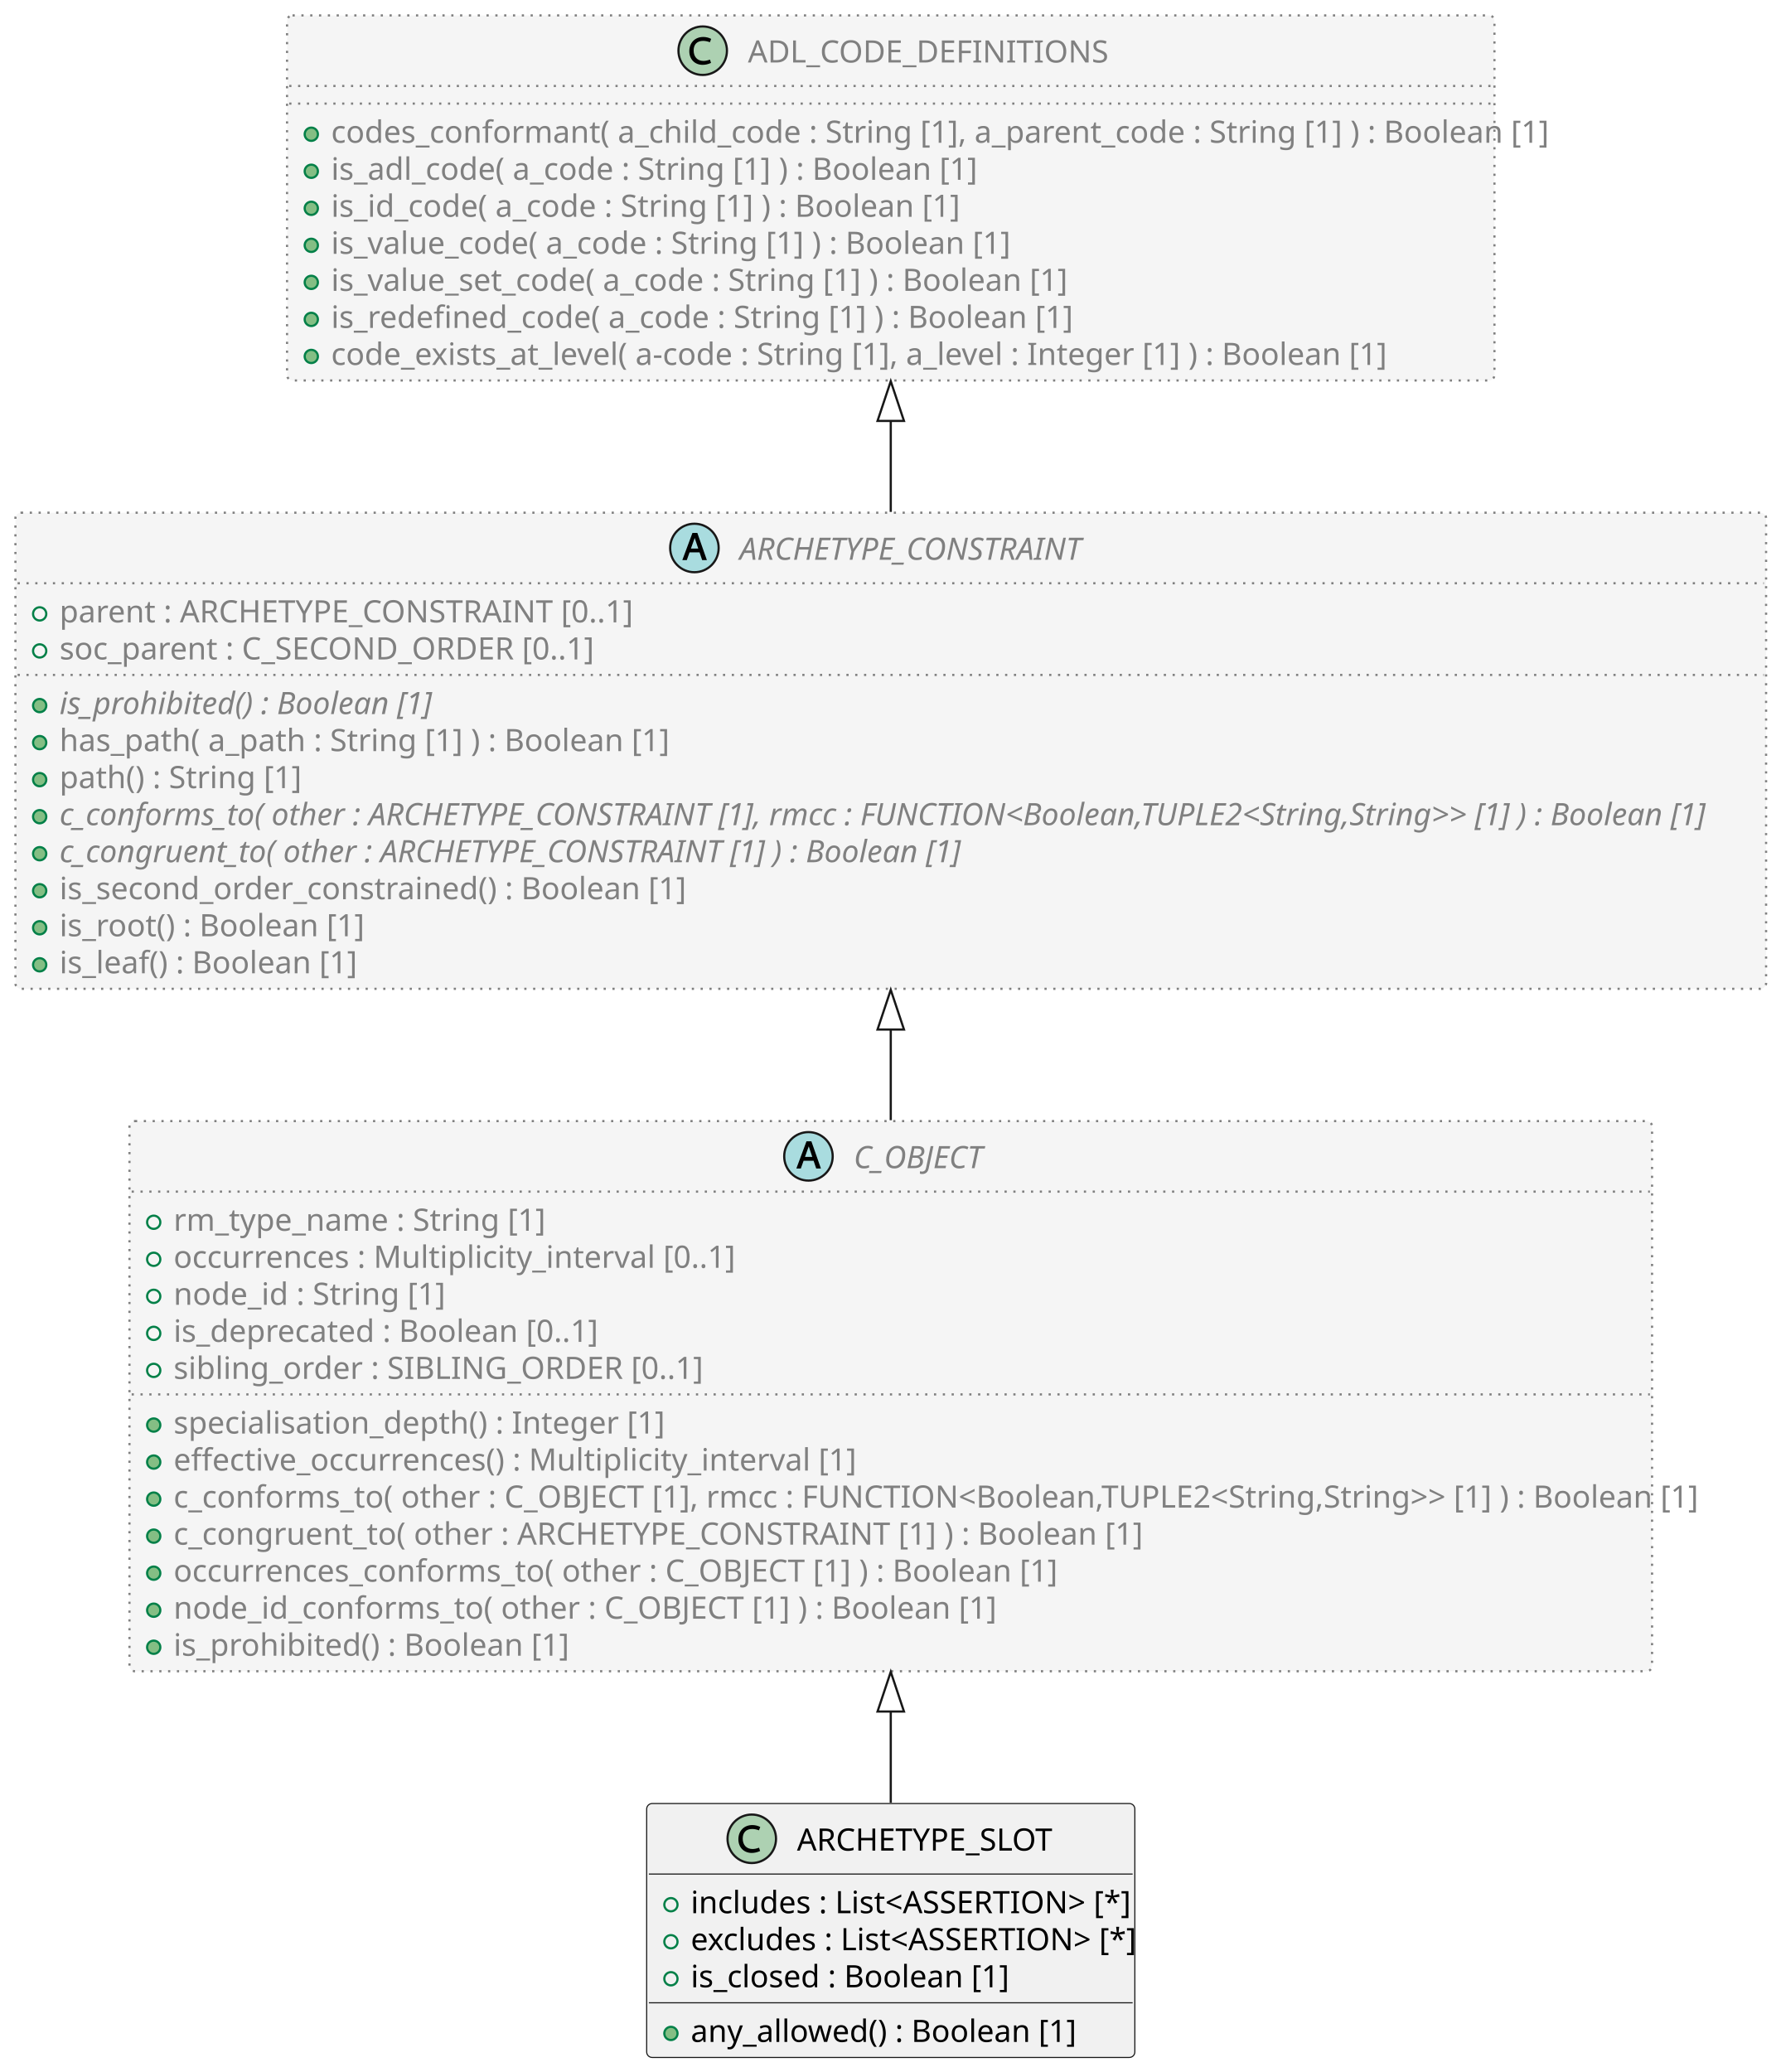
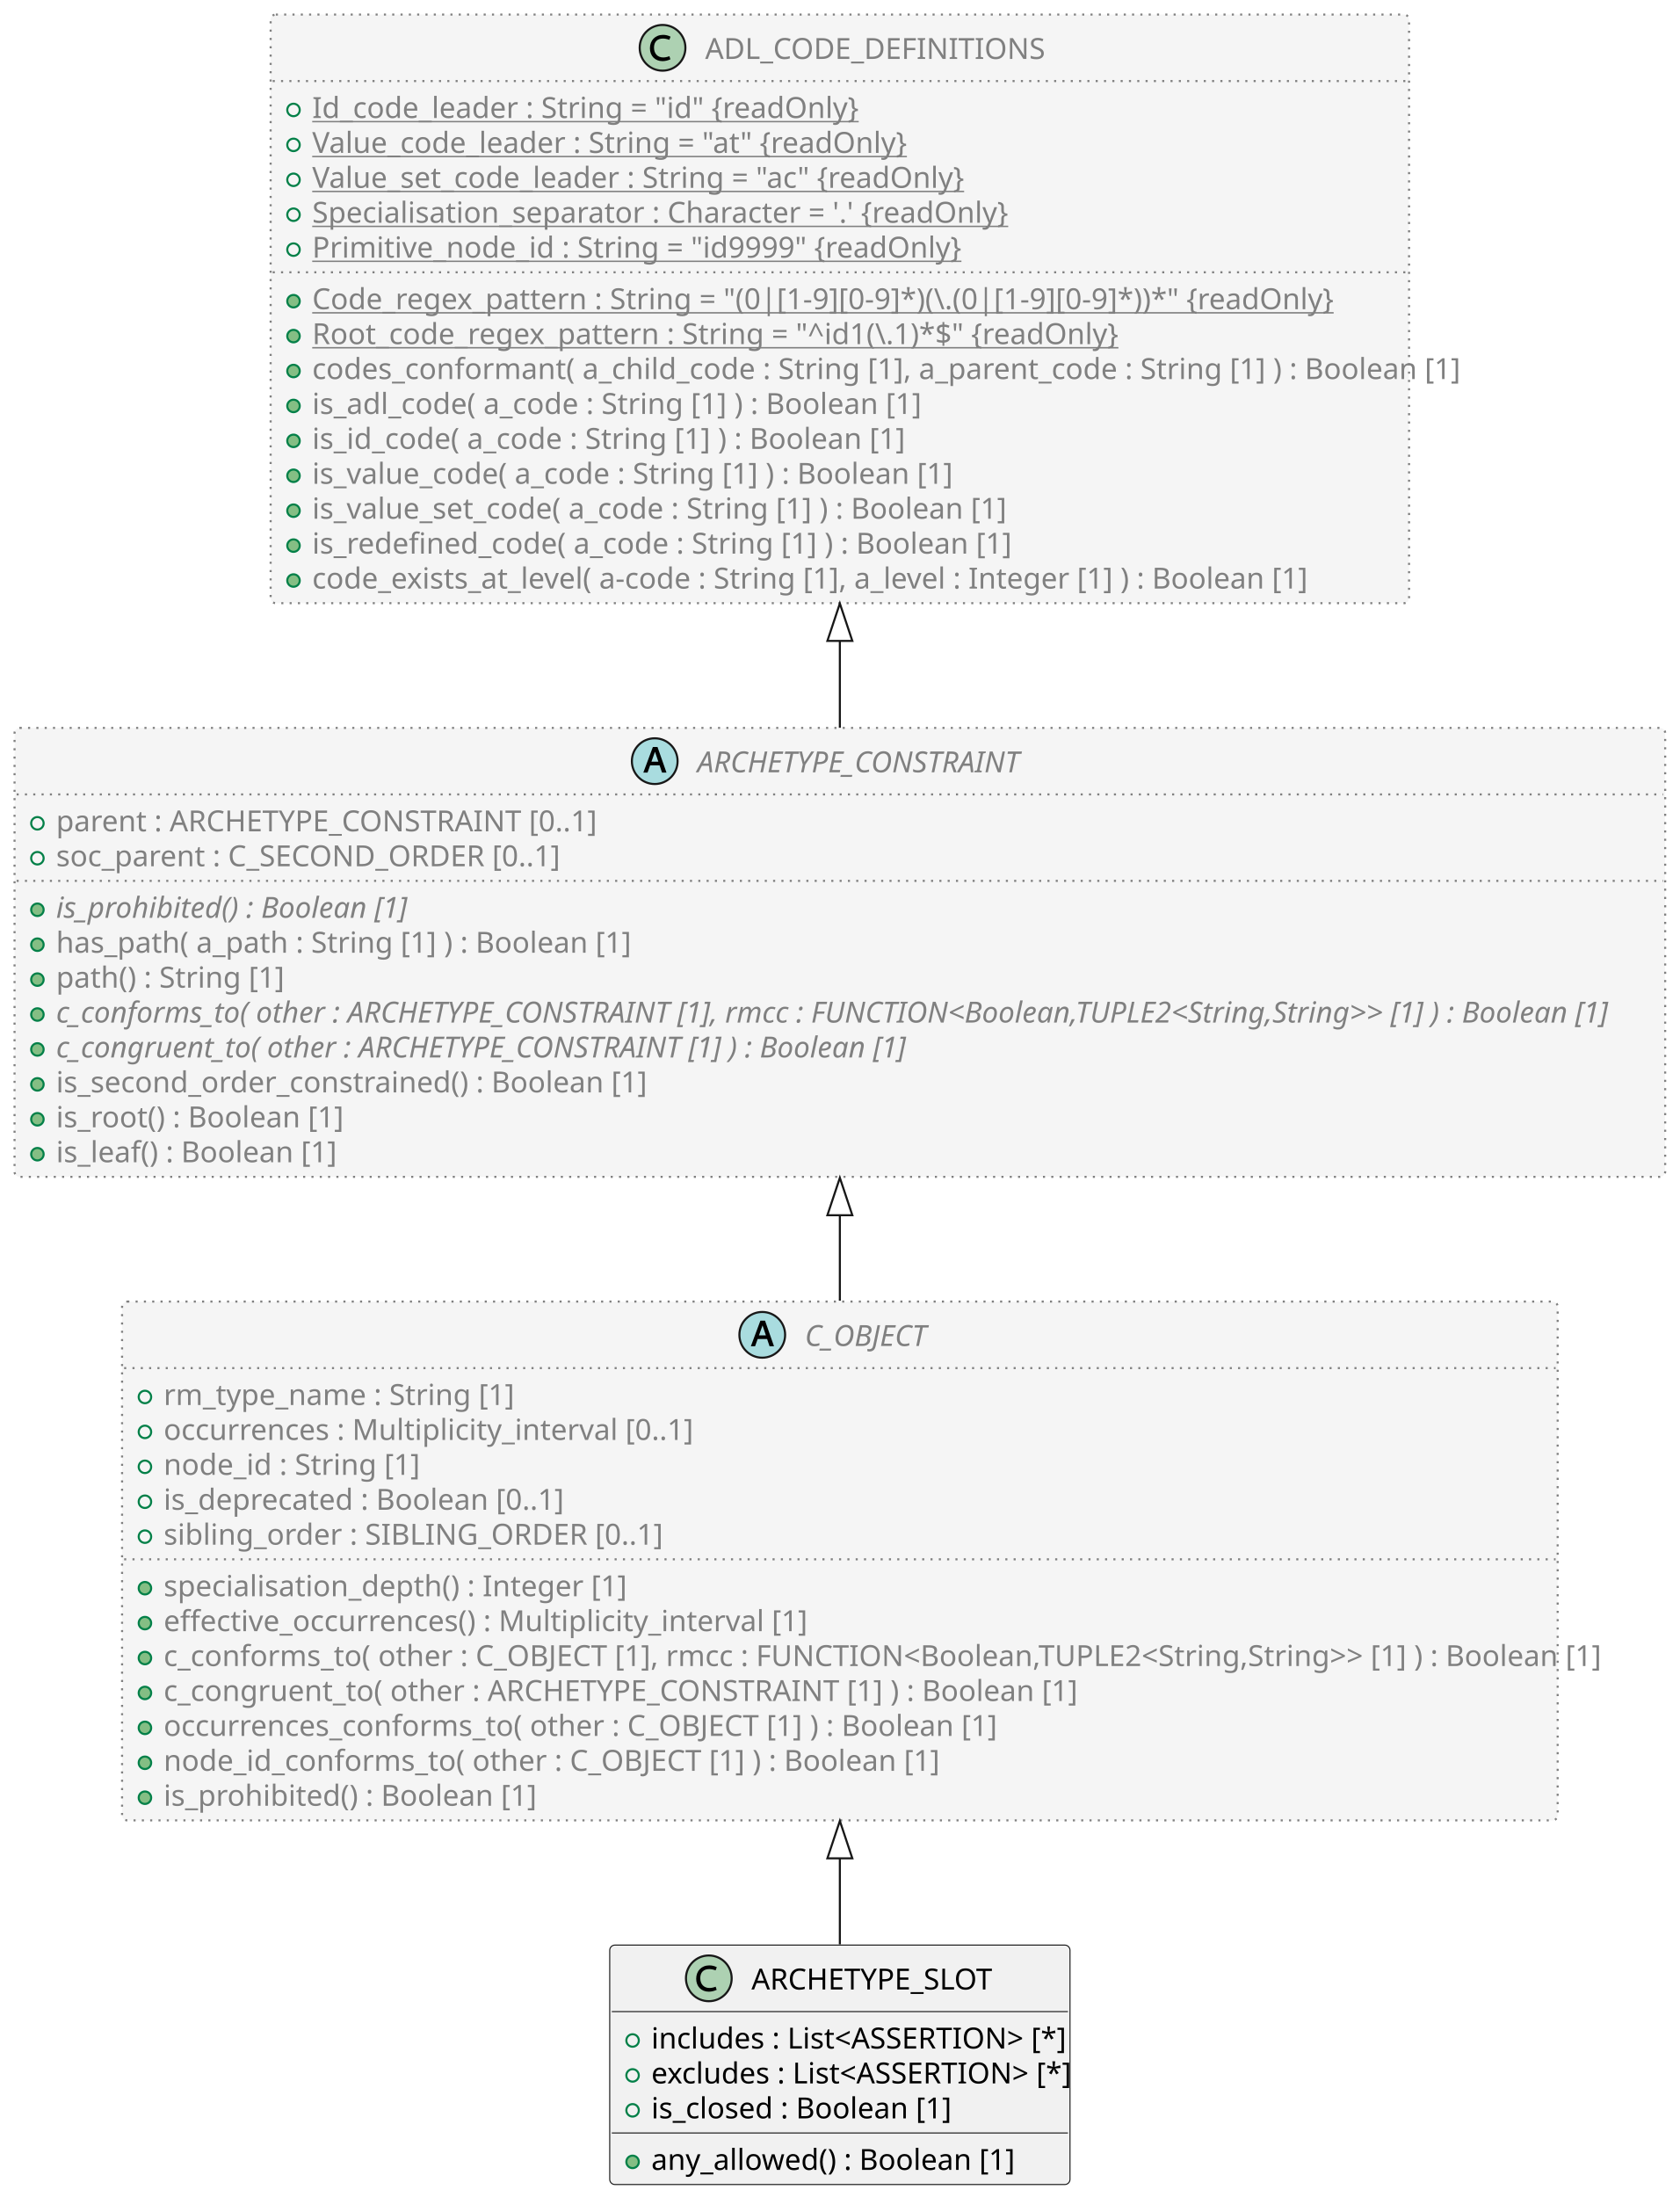
- <svg xmlns="http://www.w3.org/2000/svg" contentStyleType="text/css" data-diagram-type="CLASS" height="940px" preserveAspectRatio="none" style="width:808px;height:940px;background:#FFFFFF;" version="1.1" viewBox="0 0 808 940" width="808px" zoomAndPan="magnify">
+ <svg xmlns="http://www.w3.org/2000/svg" contentStyleType="text/css" data-diagram-type="CLASS" height="1057px" preserveAspectRatio="none" style="width:808px;height:1057px;background:#FFFFFF;" version="1.1" viewBox="0 0 808 1057" width="808px" zoomAndPan="magnify">
  <defs />
  <g>
    <g class="entity" data-entity="ARCHETYPE_SLOT" data-source-line="2" data-uid="ent0002" id="entity_ARCHETYPE_SLOT">
-       <rect fill="#F1F1F1" height="115.2" rx="2.5" ry="2.5" style="stroke:#181818;stroke-width:0.5;" width="221.481" x="293.39" y="818.2" />
-       <ellipse cx="341.074" cy="834.2" fill="#ADD1B2" rx="11" ry="11" style="stroke:#181818;stroke-width:1;" />
-       <path d="M341.074,840.622 C342.246,840.622 343.48,840.356 344.855,839.747 L344.371,838.231 C343.277,838.653 342.261,838.841 341.402,838.841 C338.683,838.841 336.964,836.997 336.964,834.091 C336.964,831.341 338.527,829.747 341.261,829.747 C342.183,829.747 343.199,829.934 344.339,830.356 L344.918,828.841 C343.824,828.263 342.527,827.966 341.339,827.966 C337.574,827.966 334.996,830.606 334.996,834.419 C334.996,838.091 337.48,840.622 341.074,840.622 Z " fill="#000000" />
-       <text fill="#000000" font-family="sans-serif" font-size="14" lengthAdjust="spacing" textLength="117.614" x="361.574" y="839.562">ARCHETYPE_SLOT</text>
-       <line style="stroke:#181818;stroke-width:0.5;" x1="294.39" x2="513.871" y1="850.2" y2="850.2" />
-       <ellipse cx="304.39" cy="864.1" fill="none" rx="3" ry="3" style="stroke:#038048;stroke-width:1;" />
-       <text fill="#000000" font-family="sans-serif" font-size="14" lengthAdjust="spacing" textLength="192.905" x="313.39" y="867.962">includes : List&lt;ASSERTION&gt; [*]</text>
-       <ellipse cx="304.39" cy="880.9" fill="none" rx="3" ry="3" style="stroke:#038048;stroke-width:1;" />
-       <text fill="#000000" font-family="sans-serif" font-size="14" lengthAdjust="spacing" textLength="195.481" x="313.39" y="884.762">excludes : List&lt;ASSERTION&gt; [*]</text>
-       <ellipse cx="304.39" cy="897.7" fill="none" rx="3" ry="3" style="stroke:#038048;stroke-width:1;" />
-       <text fill="#000000" font-family="sans-serif" font-size="14" lengthAdjust="spacing" textLength="136.807" x="313.39" y="901.562">is_closed : Boolean [1]</text>
-       <line style="stroke:#181818;stroke-width:0.5;" x1="294.39" x2="513.871" y1="908.6" y2="908.6" />
-       <ellipse cx="304.39" cy="922.5" fill="#84BE84" rx="3" ry="3" style="stroke:#038048;stroke-width:1;" />
-       <text fill="#000000" font-family="sans-serif" font-size="14" lengthAdjust="spacing" textLength="166.109" x="313.39" y="926.362">any_allowed() : Boolean [1]</text>
+       <rect fill="#F1F1F1" height="115.2" rx="2.5" ry="2.5" style="stroke:#181818;stroke-width:0.5;" width="221.481" x="293.39" y="935.8" />
+       <ellipse cx="341.074" cy="951.8" fill="#ADD1B2" rx="11" ry="11" style="stroke:#181818;stroke-width:1;" />
+       <path d="M341.074,958.222 C342.246,958.222 343.48,957.956 344.855,957.347 L344.371,955.831 C343.277,956.253 342.261,956.441 341.402,956.441 C338.683,956.441 336.964,954.597 336.964,951.691 C336.964,948.941 338.527,947.347 341.261,947.347 C342.183,947.347 343.199,947.534 344.339,947.956 L344.918,946.441 C343.824,945.862 342.527,945.566 341.339,945.566 C337.574,945.566 334.996,948.206 334.996,952.019 C334.996,955.691 337.48,958.222 341.074,958.222 Z " fill="#000000" />
+       <text fill="#000000" font-family="sans-serif" font-size="14" lengthAdjust="spacing" textLength="117.614" x="361.574" y="957.162">ARCHETYPE_SLOT</text>
+       <line style="stroke:#181818;stroke-width:0.5;" x1="294.39" x2="513.871" y1="967.8" y2="967.8" />
+       <ellipse cx="304.39" cy="981.7" fill="none" rx="3" ry="3" style="stroke:#038048;stroke-width:1;" />
+       <text fill="#000000" font-family="sans-serif" font-size="14" lengthAdjust="spacing" textLength="192.905" x="313.39" y="985.562">includes : List&lt;ASSERTION&gt; [*]</text>
+       <ellipse cx="304.39" cy="998.5" fill="none" rx="3" ry="3" style="stroke:#038048;stroke-width:1;" />
+       <text fill="#000000" font-family="sans-serif" font-size="14" lengthAdjust="spacing" textLength="195.481" x="313.39" y="1002.362">excludes : List&lt;ASSERTION&gt; [*]</text>
+       <ellipse cx="304.39" cy="1015.3" fill="none" rx="3" ry="3" style="stroke:#038048;stroke-width:1;" />
+       <text fill="#000000" font-family="sans-serif" font-size="14" lengthAdjust="spacing" textLength="136.807" x="313.39" y="1019.162">is_closed : Boolean [1]</text>
+       <line style="stroke:#181818;stroke-width:0.5;" x1="294.39" x2="513.871" y1="1026.2" y2="1026.2" />
+       <ellipse cx="304.39" cy="1040.1" fill="#84BE84" rx="3" ry="3" style="stroke:#038048;stroke-width:1;" />
+       <text fill="#000000" font-family="sans-serif" font-size="14" lengthAdjust="spacing" textLength="166.109" x="313.39" y="1043.962">any_allowed() : Boolean [1]</text>
    </g>
    <g class="entity" data-entity="C_OBJECT" data-source-line="9" data-uid="ent0003" id="entity_C_OBJECT">
-       <rect fill="#F5F5F5" height="249.599" rx="2.5" ry="2.5" style="stroke:#808080;stroke-width:1;stroke-dasharray:1,3;" width="690.787" x="58.74" y="508.6" />
-       <ellipse cx="366.788" cy="524.6" fill="#A9DCDF" rx="11" ry="11" style="stroke:#181818;stroke-width:1;" />
-       <path d="M361.303,530.1 L363.335,530.1 L367.382,518.756 L366.475,518.756 L370.303,530.1 L372.444,530.1 L368.116,517.772 L365.897,517.772 L361.303,530.1 Z M363.632,526.6 L370.069,526.6 L370.069,524.85 L363.632,524.85 L363.632,526.6 Z " fill="#000000" />
-       <text fill="#808080" font-family="sans-serif" font-size="14" font-style="italic" lengthAdjust="spacing" textLength="66.192" x="387.288" y="529.962">C_OBJECT</text>
-       <line style="stroke:#808080;stroke-width:1;stroke-dasharray:1,3;" x1="59.74" x2="748.527" y1="540.6" y2="540.6" />
-       <ellipse cx="69.74" cy="554.5" fill="none" rx="3" ry="3" style="stroke:#038048;stroke-width:1;" />
-       <text fill="#808080" font-family="sans-serif" font-size="14" lengthAdjust="spacing" textLength="159.725" x="78.74" y="558.362">rm_type_name : String [1]</text>
-       <ellipse cx="69.74" cy="571.3" fill="none" rx="3" ry="3" style="stroke:#038048;stroke-width:1;" />
-       <text fill="#808080" font-family="sans-serif" font-size="14" lengthAdjust="spacing" textLength="242.647" x="78.74" y="575.162">occurrences : Multiplicity_interval [0..1]</text>
-       <ellipse cx="69.74" cy="588.1" fill="none" rx="3" ry="3" style="stroke:#038048;stroke-width:1;" />
-       <text fill="#808080" font-family="sans-serif" font-size="14" lengthAdjust="spacing" textLength="115.653" x="78.74" y="591.962">node_id : String [1]</text>
-       <ellipse cx="69.74" cy="604.9" fill="none" rx="3" ry="3" style="stroke:#038048;stroke-width:1;" />
-       <text fill="#808080" font-family="sans-serif" font-size="14" lengthAdjust="spacing" textLength="182.503" x="78.74" y="608.762">is_deprecated : Boolean [0..1]</text>
-       <ellipse cx="69.74" cy="621.7" fill="none" rx="3" ry="3" style="stroke:#038048;stroke-width:1;" />
-       <text fill="#808080" font-family="sans-serif" font-size="14" lengthAdjust="spacing" textLength="231.111" x="78.74" y="625.562">sibling_order : SIBLING_ORDER [0..1]</text>
-       <line style="stroke:#808080;stroke-width:1;stroke-dasharray:1,3;" x1="59.74" x2="748.527" y1="632.6" y2="632.6" />
-       <ellipse cx="69.74" cy="646.5" fill="#84BE84" rx="3" ry="3" style="stroke:#038048;stroke-width:1;" />
-       <text fill="#808080" font-family="sans-serif" font-size="14" lengthAdjust="spacing" textLength="209.509" x="78.74" y="650.362">specialisation_depth() : Integer [1]</text>
-       <ellipse cx="69.74" cy="663.299" fill="#84BE84" rx="3" ry="3" style="stroke:#038048;stroke-width:1;" />
-       <text fill="#808080" font-family="sans-serif" font-size="14" lengthAdjust="spacing" textLength="295.763" x="78.74" y="667.162">effective_occurrences() : Multiplicity_interval [1]</text>
-       <ellipse cx="69.74" cy="680.1" fill="#84BE84" rx="3" ry="3" style="stroke:#038048;stroke-width:1;" />
-       <text fill="#808080" font-family="sans-serif" font-size="14" lengthAdjust="spacing" textLength="664.787" x="78.74" y="683.961">c_conforms_to( other : C_OBJECT [1], rmcc : FUNCTION&lt;Boolean,TUPLE2&lt;String,String&gt;&gt; [1] ) : Boolean [1]</text>
-       <ellipse cx="69.74" cy="696.899" fill="#84BE84" rx="3" ry="3" style="stroke:#038048;stroke-width:1;" />
-       <text fill="#808080" font-family="sans-serif" font-size="14" lengthAdjust="spacing" textLength="423.428" x="78.74" y="700.761">c_congruent_to( other : ARCHETYPE_CONSTRAINT [1] ) : Boolean [1]</text>
-       <ellipse cx="69.74" cy="713.699" fill="#84BE84" rx="3" ry="3" style="stroke:#038048;stroke-width:1;" />
-       <text fill="#808080" font-family="sans-serif" font-size="14" lengthAdjust="spacing" textLength="383.977" x="78.74" y="717.561">occurrences_conforms_to( other : C_OBJECT [1] ) : Boolean [1]</text>
-       <ellipse cx="69.74" cy="730.499" fill="#84BE84" rx="3" ry="3" style="stroke:#038048;stroke-width:1;" />
-       <text fill="#808080" font-family="sans-serif" font-size="14" lengthAdjust="spacing" textLength="358.511" x="78.74" y="734.361">node_id_conforms_to( other : C_OBJECT [1] ) : Boolean [1]</text>
-       <ellipse cx="69.74" cy="747.299" fill="#84BE84" rx="3" ry="3" style="stroke:#038048;stroke-width:1;" />
-       <text fill="#808080" font-family="sans-serif" font-size="14" lengthAdjust="spacing" textLength="169.441" x="78.74" y="751.161">is_prohibited() : Boolean [1]</text>
+       <rect fill="#F5F5F5" height="249.599" rx="2.5" ry="2.5" style="stroke:#808080;stroke-width:1;stroke-dasharray:1,3;" width="690.787" x="58.74" y="626.2" />
+       <ellipse cx="366.788" cy="642.2" fill="#A9DCDF" rx="11" ry="11" style="stroke:#181818;stroke-width:1;" />
+       <path d="M361.303,647.7 L363.335,647.7 L367.382,636.356 L366.475,636.356 L370.303,647.7 L372.444,647.7 L368.116,635.372 L365.897,635.372 L361.303,647.7 Z M363.632,644.2 L370.069,644.2 L370.069,642.45 L363.632,642.45 L363.632,644.2 Z " fill="#000000" />
+       <text fill="#808080" font-family="sans-serif" font-size="14" font-style="italic" lengthAdjust="spacing" textLength="66.192" x="387.288" y="647.562">C_OBJECT</text>
+       <line style="stroke:#808080;stroke-width:1;stroke-dasharray:1,3;" x1="59.74" x2="748.527" y1="658.2" y2="658.2" />
+       <ellipse cx="69.74" cy="672.1" fill="none" rx="3" ry="3" style="stroke:#038048;stroke-width:1;" />
+       <text fill="#808080" font-family="sans-serif" font-size="14" lengthAdjust="spacing" textLength="159.725" x="78.74" y="675.962">rm_type_name : String [1]</text>
+       <ellipse cx="69.74" cy="688.9" fill="none" rx="3" ry="3" style="stroke:#038048;stroke-width:1;" />
+       <text fill="#808080" font-family="sans-serif" font-size="14" lengthAdjust="spacing" textLength="242.647" x="78.74" y="692.762">occurrences : Multiplicity_interval [0..1]</text>
+       <ellipse cx="69.74" cy="705.7" fill="none" rx="3" ry="3" style="stroke:#038048;stroke-width:1;" />
+       <text fill="#808080" font-family="sans-serif" font-size="14" lengthAdjust="spacing" textLength="115.653" x="78.74" y="709.562">node_id : String [1]</text>
+       <ellipse cx="69.74" cy="722.5" fill="none" rx="3" ry="3" style="stroke:#038048;stroke-width:1;" />
+       <text fill="#808080" font-family="sans-serif" font-size="14" lengthAdjust="spacing" textLength="182.503" x="78.74" y="726.362">is_deprecated : Boolean [0..1]</text>
+       <ellipse cx="69.74" cy="739.3" fill="none" rx="3" ry="3" style="stroke:#038048;stroke-width:1;" />
+       <text fill="#808080" font-family="sans-serif" font-size="14" lengthAdjust="spacing" textLength="231.111" x="78.74" y="743.162">sibling_order : SIBLING_ORDER [0..1]</text>
+       <line style="stroke:#808080;stroke-width:1;stroke-dasharray:1,3;" x1="59.74" x2="748.527" y1="750.2" y2="750.2" />
+       <ellipse cx="69.74" cy="764.1" fill="#84BE84" rx="3" ry="3" style="stroke:#038048;stroke-width:1;" />
+       <text fill="#808080" font-family="sans-serif" font-size="14" lengthAdjust="spacing" textLength="209.509" x="78.74" y="767.962">specialisation_depth() : Integer [1]</text>
+       <ellipse cx="69.74" cy="780.899" fill="#84BE84" rx="3" ry="3" style="stroke:#038048;stroke-width:1;" />
+       <text fill="#808080" font-family="sans-serif" font-size="14" lengthAdjust="spacing" textLength="295.763" x="78.74" y="784.761">effective_occurrences() : Multiplicity_interval [1]</text>
+       <ellipse cx="69.74" cy="797.699" fill="#84BE84" rx="3" ry="3" style="stroke:#038048;stroke-width:1;" />
+       <text fill="#808080" font-family="sans-serif" font-size="14" lengthAdjust="spacing" textLength="664.787" x="78.74" y="801.561">c_conforms_to( other : C_OBJECT [1], rmcc : FUNCTION&lt;Boolean,TUPLE2&lt;String,String&gt;&gt; [1] ) : Boolean [1]</text>
+       <ellipse cx="69.74" cy="814.499" fill="#84BE84" rx="3" ry="3" style="stroke:#038048;stroke-width:1;" />
+       <text fill="#808080" font-family="sans-serif" font-size="14" lengthAdjust="spacing" textLength="423.428" x="78.74" y="818.361">c_congruent_to( other : ARCHETYPE_CONSTRAINT [1] ) : Boolean [1]</text>
+       <ellipse cx="69.74" cy="831.299" fill="#84BE84" rx="3" ry="3" style="stroke:#038048;stroke-width:1;" />
+       <text fill="#808080" font-family="sans-serif" font-size="14" lengthAdjust="spacing" textLength="383.977" x="78.74" y="835.161">occurrences_conforms_to( other : C_OBJECT [1] ) : Boolean [1]</text>
+       <ellipse cx="69.74" cy="848.099" fill="#84BE84" rx="3" ry="3" style="stroke:#038048;stroke-width:1;" />
+       <text fill="#808080" font-family="sans-serif" font-size="14" lengthAdjust="spacing" textLength="358.511" x="78.74" y="851.961">node_id_conforms_to( other : C_OBJECT [1] ) : Boolean [1]</text>
+       <ellipse cx="69.74" cy="864.899" fill="#84BE84" rx="3" ry="3" style="stroke:#038048;stroke-width:1;" />
+       <text fill="#808080" font-family="sans-serif" font-size="14" lengthAdjust="spacing" textLength="169.441" x="78.74" y="868.761">is_prohibited() : Boolean [1]</text>
    </g>
    <g class="entity" data-entity="ARCHETYPE_CONSTRAINT" data-source-line="24" data-uid="ent0004" id="entity_ARCHETYPE_CONSTRAINT">
-       <rect fill="#F5F5F5" height="215.999" rx="2.5" ry="2.5" style="stroke:#808080;stroke-width:1;stroke-dasharray:1,3;" width="794.261" x="7" y="232.6" />
-       <ellipse cx="315.048" cy="248.6" fill="#A9DCDF" rx="11" ry="11" style="stroke:#181818;stroke-width:1;" />
-       <path d="M309.563,254.1 L311.594,254.1 L315.641,242.756 L314.735,242.756 L318.563,254.1 L320.704,254.1 L316.376,241.772 L314.157,241.772 L309.563,254.1 Z M311.891,250.6 L318.329,250.6 L318.329,248.85 L311.891,248.85 L311.891,250.6 Z " fill="#000000" />
-       <text fill="#808080" font-family="sans-serif" font-size="14" font-style="italic" lengthAdjust="spacing" textLength="169.665" x="335.548" y="253.962">ARCHETYPE_CONSTRAINT</text>
-       <line style="stroke:#808080;stroke-width:1;stroke-dasharray:1,3;" x1="8" x2="800.261" y1="264.6" y2="264.6" />
-       <ellipse cx="18" cy="278.5" fill="none" rx="3" ry="3" style="stroke:#038048;stroke-width:1;" />
-       <text fill="#808080" font-family="sans-serif" font-size="14" lengthAdjust="spacing" textLength="254.799" x="27" y="282.362">parent : ARCHETYPE_CONSTRAINT [0..1]</text>
-       <ellipse cx="18" cy="295.3" fill="none" rx="3" ry="3" style="stroke:#038048;stroke-width:1;" />
-       <text fill="#808080" font-family="sans-serif" font-size="14" lengthAdjust="spacing" textLength="238.307" x="27" y="299.162">soc_parent : C_SECOND_ORDER [0..1]</text>
-       <line style="stroke:#808080;stroke-width:1;stroke-dasharray:1,3;" x1="8" x2="800.261" y1="306.2" y2="306.2" />
-       <ellipse cx="18" cy="320.1" fill="#84BE84" rx="3" ry="3" style="stroke:#038048;stroke-width:1;" />
-       <text fill="#808080" font-family="sans-serif" font-size="14" font-style="italic" lengthAdjust="spacing" textLength="169.441" x="27" y="323.962">is_prohibited() : Boolean [1]</text>
-       <ellipse cx="18" cy="336.9" fill="#84BE84" rx="3" ry="3" style="stroke:#038048;stroke-width:1;" />
-       <text fill="#808080" font-family="sans-serif" font-size="14" lengthAdjust="spacing" textLength="259.279" x="27" y="340.762">has_path( a_path : String [1] ) : Boolean [1]</text>
-       <ellipse cx="18" cy="353.7" fill="#84BE84" rx="3" ry="3" style="stroke:#038048;stroke-width:1;" />
-       <text fill="#808080" font-family="sans-serif" font-size="14" lengthAdjust="spacing" textLength="102.564" x="27" y="357.562">path() : String [1]</text>
-       <ellipse cx="18" cy="370.5" fill="#84BE84" rx="3" ry="3" style="stroke:#038048;stroke-width:1;" />
-       <text fill="#808080" font-family="sans-serif" font-size="14" font-style="italic" lengthAdjust="spacing" textLength="768.261" x="27" y="374.362">c_conforms_to( other : ARCHETYPE_CONSTRAINT [1], rmcc : FUNCTION&lt;Boolean,TUPLE2&lt;String,String&gt;&gt; [1] ) : Boolean [1]</text>
-       <ellipse cx="18" cy="387.3" fill="#84BE84" rx="3" ry="3" style="stroke:#038048;stroke-width:1;" />
-       <text fill="#808080" font-family="sans-serif" font-size="14" font-style="italic" lengthAdjust="spacing" textLength="423.428" x="27" y="391.161">c_congruent_to( other : ARCHETYPE_CONSTRAINT [1] ) : Boolean [1]</text>
-       <ellipse cx="18" cy="404.099" fill="#84BE84" rx="3" ry="3" style="stroke:#038048;stroke-width:1;" />
-       <text fill="#808080" font-family="sans-serif" font-size="14" lengthAdjust="spacing" textLength="270.311" x="27" y="407.961">is_second_order_constrained() : Boolean [1]</text>
-       <ellipse cx="18" cy="420.899" fill="#84BE84" rx="3" ry="3" style="stroke:#038048;stroke-width:1;" />
-       <text fill="#808080" font-family="sans-serif" font-size="14" lengthAdjust="spacing" textLength="131.208" x="27" y="424.761">is_root() : Boolean [1]</text>
-       <ellipse cx="18" cy="437.699" fill="#84BE84" rx="3" ry="3" style="stroke:#038048;stroke-width:1;" />
-       <text fill="#808080" font-family="sans-serif" font-size="14" lengthAdjust="spacing" textLength="128.212" x="27" y="441.561">is_leaf() : Boolean [1]</text>
+       <rect fill="#F5F5F5" height="215.999" rx="2.5" ry="2.5" style="stroke:#808080;stroke-width:1;stroke-dasharray:1,3;" width="794.261" x="7" y="350.2" />
+       <ellipse cx="315.048" cy="366.2" fill="#A9DCDF" rx="11" ry="11" style="stroke:#181818;stroke-width:1;" />
+       <path d="M309.563,371.7 L311.594,371.7 L315.641,360.356 L314.735,360.356 L318.563,371.7 L320.704,371.7 L316.376,359.372 L314.157,359.372 L309.563,371.7 Z M311.891,368.2 L318.329,368.2 L318.329,366.45 L311.891,366.45 L311.891,368.2 Z " fill="#000000" />
+       <text fill="#808080" font-family="sans-serif" font-size="14" font-style="italic" lengthAdjust="spacing" textLength="169.665" x="335.548" y="371.562">ARCHETYPE_CONSTRAINT</text>
+       <line style="stroke:#808080;stroke-width:1;stroke-dasharray:1,3;" x1="8" x2="800.261" y1="382.2" y2="382.2" />
+       <ellipse cx="18" cy="396.1" fill="none" rx="3" ry="3" style="stroke:#038048;stroke-width:1;" />
+       <text fill="#808080" font-family="sans-serif" font-size="14" lengthAdjust="spacing" textLength="254.799" x="27" y="399.962">parent : ARCHETYPE_CONSTRAINT [0..1]</text>
+       <ellipse cx="18" cy="412.9" fill="none" rx="3" ry="3" style="stroke:#038048;stroke-width:1;" />
+       <text fill="#808080" font-family="sans-serif" font-size="14" lengthAdjust="spacing" textLength="238.307" x="27" y="416.762">soc_parent : C_SECOND_ORDER [0..1]</text>
+       <line style="stroke:#808080;stroke-width:1;stroke-dasharray:1,3;" x1="8" x2="800.261" y1="423.8" y2="423.8" />
+       <ellipse cx="18" cy="437.7" fill="#84BE84" rx="3" ry="3" style="stroke:#038048;stroke-width:1;" />
+       <text fill="#808080" font-family="sans-serif" font-size="14" font-style="italic" lengthAdjust="spacing" textLength="169.441" x="27" y="441.562">is_prohibited() : Boolean [1]</text>
+       <ellipse cx="18" cy="454.5" fill="#84BE84" rx="3" ry="3" style="stroke:#038048;stroke-width:1;" />
+       <text fill="#808080" font-family="sans-serif" font-size="14" lengthAdjust="spacing" textLength="259.279" x="27" y="458.362">has_path( a_path : String [1] ) : Boolean [1]</text>
+       <ellipse cx="18" cy="471.3" fill="#84BE84" rx="3" ry="3" style="stroke:#038048;stroke-width:1;" />
+       <text fill="#808080" font-family="sans-serif" font-size="14" lengthAdjust="spacing" textLength="102.564" x="27" y="475.162">path() : String [1]</text>
+       <ellipse cx="18" cy="488.1" fill="#84BE84" rx="3" ry="3" style="stroke:#038048;stroke-width:1;" />
+       <text fill="#808080" font-family="sans-serif" font-size="14" font-style="italic" lengthAdjust="spacing" textLength="768.261" x="27" y="491.962">c_conforms_to( other : ARCHETYPE_CONSTRAINT [1], rmcc : FUNCTION&lt;Boolean,TUPLE2&lt;String,String&gt;&gt; [1] ) : Boolean [1]</text>
+       <ellipse cx="18" cy="504.899" fill="#84BE84" rx="3" ry="3" style="stroke:#038048;stroke-width:1;" />
+       <text fill="#808080" font-family="sans-serif" font-size="14" font-style="italic" lengthAdjust="spacing" textLength="423.428" x="27" y="508.762">c_congruent_to( other : ARCHETYPE_CONSTRAINT [1] ) : Boolean [1]</text>
+       <ellipse cx="18" cy="521.699" fill="#84BE84" rx="3" ry="3" style="stroke:#038048;stroke-width:1;" />
+       <text fill="#808080" font-family="sans-serif" font-size="14" lengthAdjust="spacing" textLength="270.311" x="27" y="525.561">is_second_order_constrained() : Boolean [1]</text>
+       <ellipse cx="18" cy="538.499" fill="#84BE84" rx="3" ry="3" style="stroke:#038048;stroke-width:1;" />
+       <text fill="#808080" font-family="sans-serif" font-size="14" lengthAdjust="spacing" textLength="131.208" x="27" y="542.361">is_root() : Boolean [1]</text>
+       <ellipse cx="18" cy="555.299" fill="#84BE84" rx="3" ry="3" style="stroke:#038048;stroke-width:1;" />
+       <text fill="#808080" font-family="sans-serif" font-size="14" lengthAdjust="spacing" textLength="128.212" x="27" y="559.161">is_leaf() : Boolean [1]</text>
    </g>
    <g class="entity" data-entity="ADL_CODE_DEFINITIONS" data-source-line="37" data-uid="ent0005" id="entity_ADL_CODE_DEFINITIONS">
-       <rect fill="#F5F5F5" height="165.6" rx="2.5" ry="2.5" style="stroke:#808080;stroke-width:1;stroke-dasharray:1,3;" width="547.792" x="130.23" y="7" />
+       <rect fill="#F5F5F5" height="283.199" rx="2.5" ry="2.5" style="stroke:#808080;stroke-width:1;stroke-dasharray:1,3;" width="547.792" x="130.23" y="7" />
      <ellipse cx="318.809" cy="23" fill="#ADD1B2" rx="11" ry="11" style="stroke:#181818;stroke-width:1;" />
      <path d="M318.809,29.422 C319.981,29.422 321.216,29.156 322.591,28.547 L322.106,27.031 C321.012,27.453 319.997,27.641 319.137,27.641 C316.419,27.641 314.7,25.797 314.7,22.891 C314.7,20.141 316.262,18.547 318.997,18.547 C319.919,18.547 320.934,18.734 322.075,19.156 L322.653,17.641 C321.559,17.062 320.262,16.766 319.075,16.766 C315.309,16.766 312.731,19.406 312.731,23.219 C312.731,26.891 315.216,29.422 318.809,29.422 Z " fill="#000000" />
      <text fill="#808080" font-family="sans-serif" font-size="14" lengthAdjust="spacing" textLength="162.133" x="339.309" y="28.362">ADL_CODE_DEFINITIONS</text>
      <line style="stroke:#808080;stroke-width:1;stroke-dasharray:1,3;" x1="131.23" x2="677.022" y1="39" y2="39" />
-       <line style="stroke:#808080;stroke-width:1;stroke-dasharray:1,3;" x1="131.23" x2="677.022" y1="47" y2="47" />
-       <ellipse cx="141.23" cy="60.9" fill="#84BE84" rx="3" ry="3" style="stroke:#038048;stroke-width:1;" />
-       <text fill="#808080" font-family="sans-serif" font-size="14" lengthAdjust="spacing" textLength="521.792" x="150.23" y="64.762">codes_conformant( a_child_code : String [1], a_parent_code : String [1] ) : Boolean [1]</text>
-       <ellipse cx="141.23" cy="77.7" fill="#84BE84" rx="3" ry="3" style="stroke:#038048;stroke-width:1;" />
-       <text fill="#808080" font-family="sans-serif" font-size="14" lengthAdjust="spacing" textLength="277.045" x="150.23" y="81.562">is_adl_code( a_code : String [1] ) : Boolean [1]</text>
-       <ellipse cx="141.23" cy="94.5" fill="#84BE84" rx="3" ry="3" style="stroke:#038048;stroke-width:1;" />
-       <text fill="#808080" font-family="sans-serif" font-size="14" lengthAdjust="spacing" textLength="269.429" x="150.23" y="98.362">is_id_code( a_code : String [1] ) : Boolean [1]</text>
-       <ellipse cx="141.23" cy="111.3" fill="#84BE84" rx="3" ry="3" style="stroke:#038048;stroke-width:1;" />
-       <text fill="#808080" font-family="sans-serif" font-size="14" lengthAdjust="spacing" textLength="290.989" x="150.23" y="115.162">is_value_code( a_code : String [1] ) : Boolean [1]</text>
-       <ellipse cx="141.23" cy="128.1" fill="#84BE84" rx="3" ry="3" style="stroke:#038048;stroke-width:1;" />
-       <text fill="#808080" font-family="sans-serif" font-size="14" lengthAdjust="spacing" textLength="316.931" x="150.23" y="131.962">is_value_set_code( a_code : String [1] ) : Boolean [1]</text>
+       <ellipse cx="141.23" cy="52.9" fill="none" rx="3" ry="3" style="stroke:#038048;stroke-width:1;" />
+       <text fill="#808080" font-family="sans-serif" font-size="14" lengthAdjust="spacing" text-decoration="underline" textLength="249.731" x="150.23" y="56.762">Id_code_leader : String = "id" {readOnly}</text>
+       <ellipse cx="141.23" cy="69.7" fill="none" rx="3" ry="3" style="stroke:#038048;stroke-width:1;" />
+       <text fill="#808080" font-family="sans-serif" font-size="14" lengthAdjust="spacing" text-decoration="underline" textLength="273.517" x="150.23" y="73.562">Value_code_leader : String = "at" {readOnly}</text>
+       <ellipse cx="141.23" cy="86.5" fill="none" rx="3" ry="3" style="stroke:#038048;stroke-width:1;" />
+       <text fill="#808080" font-family="sans-serif" font-size="14" lengthAdjust="spacing" text-decoration="underline" textLength="300.943" x="150.23" y="90.362">Value_set_code_leader : String = "ac" {readOnly}</text>
+       <ellipse cx="141.23" cy="103.3" fill="none" rx="3" ry="3" style="stroke:#038048;stroke-width:1;" />
+       <text fill="#808080" font-family="sans-serif" font-size="14" lengthAdjust="spacing" text-decoration="underline" textLength="318.009" x="150.23" y="107.162">Specialisation_separator : Character = '.' {readOnly}</text>
+       <ellipse cx="141.23" cy="120.1" fill="none" rx="3" ry="3" style="stroke:#038048;stroke-width:1;" />
+       <text fill="#808080" font-family="sans-serif" font-size="14" lengthAdjust="spacing" text-decoration="underline" textLength="299.823" x="150.23" y="123.962">Primitive_node_id : String = "id9999" {readOnly}</text>
+       <line style="stroke:#808080;stroke-width:1;stroke-dasharray:1,3;" x1="131.23" x2="677.022" y1="131" y2="131" />
      <ellipse cx="141.23" cy="144.9" fill="#84BE84" rx="3" ry="3" style="stroke:#038048;stroke-width:1;" />
-       <text fill="#808080" font-family="sans-serif" font-size="14" lengthAdjust="spacing" textLength="317.561" x="150.23" y="148.762">is_redefined_code( a_code : String [1] ) : Boolean [1]</text>
+       <text fill="#808080" font-family="sans-serif" font-size="14" lengthAdjust="spacing" text-decoration="underline" textLength="472.89" x="150.23" y="148.762">Code_regex_pattern : String = "(0|[1-9][0-9]*)(\.(0|[1-9][0-9]*))*" {readOnly}</text>
      <ellipse cx="141.23" cy="161.7" fill="#84BE84" rx="3" ry="3" style="stroke:#038048;stroke-width:1;" />
-       <text fill="#808080" font-family="sans-serif" font-size="14" lengthAdjust="spacing" textLength="454.396" x="150.23" y="165.561">code_exists_at_level( a-code : String [1], a_level : Integer [1] ) : Boolean [1]</text>
+       <text fill="#808080" font-family="sans-serif" font-size="14" lengthAdjust="spacing" text-decoration="underline" textLength="367.401" x="150.23" y="165.561">Root_code_regex_pattern : String = "^id1(\.1)*$" {readOnly}</text>
+       <ellipse cx="141.23" cy="178.5" fill="#84BE84" rx="3" ry="3" style="stroke:#038048;stroke-width:1;" />
+       <text fill="#808080" font-family="sans-serif" font-size="14" lengthAdjust="spacing" textLength="521.792" x="150.23" y="182.361">codes_conformant( a_child_code : String [1], a_parent_code : String [1] ) : Boolean [1]</text>
+       <ellipse cx="141.23" cy="195.299" fill="#84BE84" rx="3" ry="3" style="stroke:#038048;stroke-width:1;" />
+       <text fill="#808080" font-family="sans-serif" font-size="14" lengthAdjust="spacing" textLength="277.045" x="150.23" y="199.161">is_adl_code( a_code : String [1] ) : Boolean [1]</text>
+       <ellipse cx="141.23" cy="212.099" fill="#84BE84" rx="3" ry="3" style="stroke:#038048;stroke-width:1;" />
+       <text fill="#808080" font-family="sans-serif" font-size="14" lengthAdjust="spacing" textLength="269.429" x="150.23" y="215.961">is_id_code( a_code : String [1] ) : Boolean [1]</text>
+       <ellipse cx="141.23" cy="228.899" fill="#84BE84" rx="3" ry="3" style="stroke:#038048;stroke-width:1;" />
+       <text fill="#808080" font-family="sans-serif" font-size="14" lengthAdjust="spacing" textLength="290.989" x="150.23" y="232.761">is_value_code( a_code : String [1] ) : Boolean [1]</text>
+       <ellipse cx="141.23" cy="245.699" fill="#84BE84" rx="3" ry="3" style="stroke:#038048;stroke-width:1;" />
+       <text fill="#808080" font-family="sans-serif" font-size="14" lengthAdjust="spacing" textLength="316.931" x="150.23" y="249.561">is_value_set_code( a_code : String [1] ) : Boolean [1]</text>
+       <ellipse cx="141.23" cy="262.499" fill="#84BE84" rx="3" ry="3" style="stroke:#038048;stroke-width:1;" />
+       <text fill="#808080" font-family="sans-serif" font-size="14" lengthAdjust="spacing" textLength="317.561" x="150.23" y="266.361">is_redefined_code( a_code : String [1] ) : Boolean [1]</text>
+       <ellipse cx="141.23" cy="279.299" fill="#84BE84" rx="3" ry="3" style="stroke:#038048;stroke-width:1;" />
+       <text fill="#808080" font-family="sans-serif" font-size="14" lengthAdjust="spacing" textLength="454.396" x="150.23" y="283.161">code_exists_at_level( a-code : String [1], a_level : Integer [1] ) : Boolean [1]</text>
    </g>
-     <g class="link" data-entity-1="ADL_CODE_DEFINITIONS" data-entity-2="ARCHETYPE_CONSTRAINT" data-source-line="47" data-uid="lnk6" id="link_ADL_CODE_DEFINITIONS_ARCHETYPE_CONSTRAINT">
-       <path codeLine="47" d="M404.13,190.96 C404.13,209.92 404.13,212.38 404.13,232.24" fill="none" id="ADL_CODE_DEFINITIONS-backto-ARCHETYPE_CONSTRAINT" style="stroke:#181818;stroke-width:1;" />
-       <polygon fill="none" points="404.13,172.96,398.13,190.96,410.13,190.96,404.13,172.96" style="stroke:#181818;stroke-width:1;" />
+     <g class="link" data-entity-1="ADL_CODE_DEFINITIONS" data-entity-2="ARCHETYPE_CONSTRAINT" data-source-line="54" data-uid="lnk6" id="link_ADL_CODE_DEFINITIONS_ARCHETYPE_CONSTRAINT">
+       <path codeLine="54" d="M404.13,308.35 C404.13,328.44 404.13,330.83 404.13,350.13" fill="none" id="ADL_CODE_DEFINITIONS-backto-ARCHETYPE_CONSTRAINT" style="stroke:#181818;stroke-width:1;" />
+       <polygon fill="none" points="404.13,290.35,398.13,308.35,410.13,308.35,404.13,290.35" style="stroke:#181818;stroke-width:1;" />
    </g>
-     <g class="link" data-entity-1="ARCHETYPE_CONSTRAINT" data-entity-2="C_OBJECT" data-source-line="49" data-uid="lnk7" id="link_ARCHETYPE_CONSTRAINT_C_OBJECT">
-       <path codeLine="49" d="M404.13,467.06 C404.13,486.31 404.13,488.52 404.13,508.2" fill="none" id="ARCHETYPE_CONSTRAINT-backto-C_OBJECT" style="stroke:#181818;stroke-width:1;" />
-       <polygon fill="none" points="404.13,449.06,398.13,467.06,410.13,467.06,404.13,449.06" style="stroke:#181818;stroke-width:1;" />
+     <g class="link" data-entity-1="ARCHETYPE_CONSTRAINT" data-entity-2="C_OBJECT" data-source-line="56" data-uid="lnk7" id="link_ARCHETYPE_CONSTRAINT_C_OBJECT">
+       <path codeLine="56" d="M404.13,584.66 C404.13,603.91 404.13,606.12 404.13,625.8" fill="none" id="ARCHETYPE_CONSTRAINT-backto-C_OBJECT" style="stroke:#181818;stroke-width:1;" />
+       <polygon fill="none" points="404.13,566.66,398.13,584.66,410.13,584.66,404.13,566.66" style="stroke:#181818;stroke-width:1;" />
    </g>
-     <g class="link" data-entity-1="C_OBJECT" data-entity-2="ARCHETYPE_SLOT" data-source-line="51" data-uid="lnk8" id="link_C_OBJECT_ARCHETYPE_SLOT">
-       <path codeLine="51" d="M404.13,776.47 C404.13,797.25 404.13,799.88 404.13,817.86" fill="none" id="C_OBJECT-backto-ARCHETYPE_SLOT" style="stroke:#181818;stroke-width:1;" />
-       <polygon fill="none" points="404.13,758.47,398.13,776.47,410.13,776.47,404.13,758.47" style="stroke:#181818;stroke-width:1;" />
+     <g class="link" data-entity-1="C_OBJECT" data-entity-2="ARCHETYPE_SLOT" data-source-line="58" data-uid="lnk8" id="link_C_OBJECT_ARCHETYPE_SLOT">
+       <path codeLine="58" d="M404.13,894.07 C404.13,914.85 404.13,917.48 404.13,935.46" fill="none" id="C_OBJECT-backto-ARCHETYPE_SLOT" style="stroke:#181818;stroke-width:1;" />
+       <polygon fill="none" points="404.13,876.07,398.13,894.07,410.13,894.07,404.13,876.07" style="stroke:#181818;stroke-width:1;" />
    </g>
  </g>
</svg>
